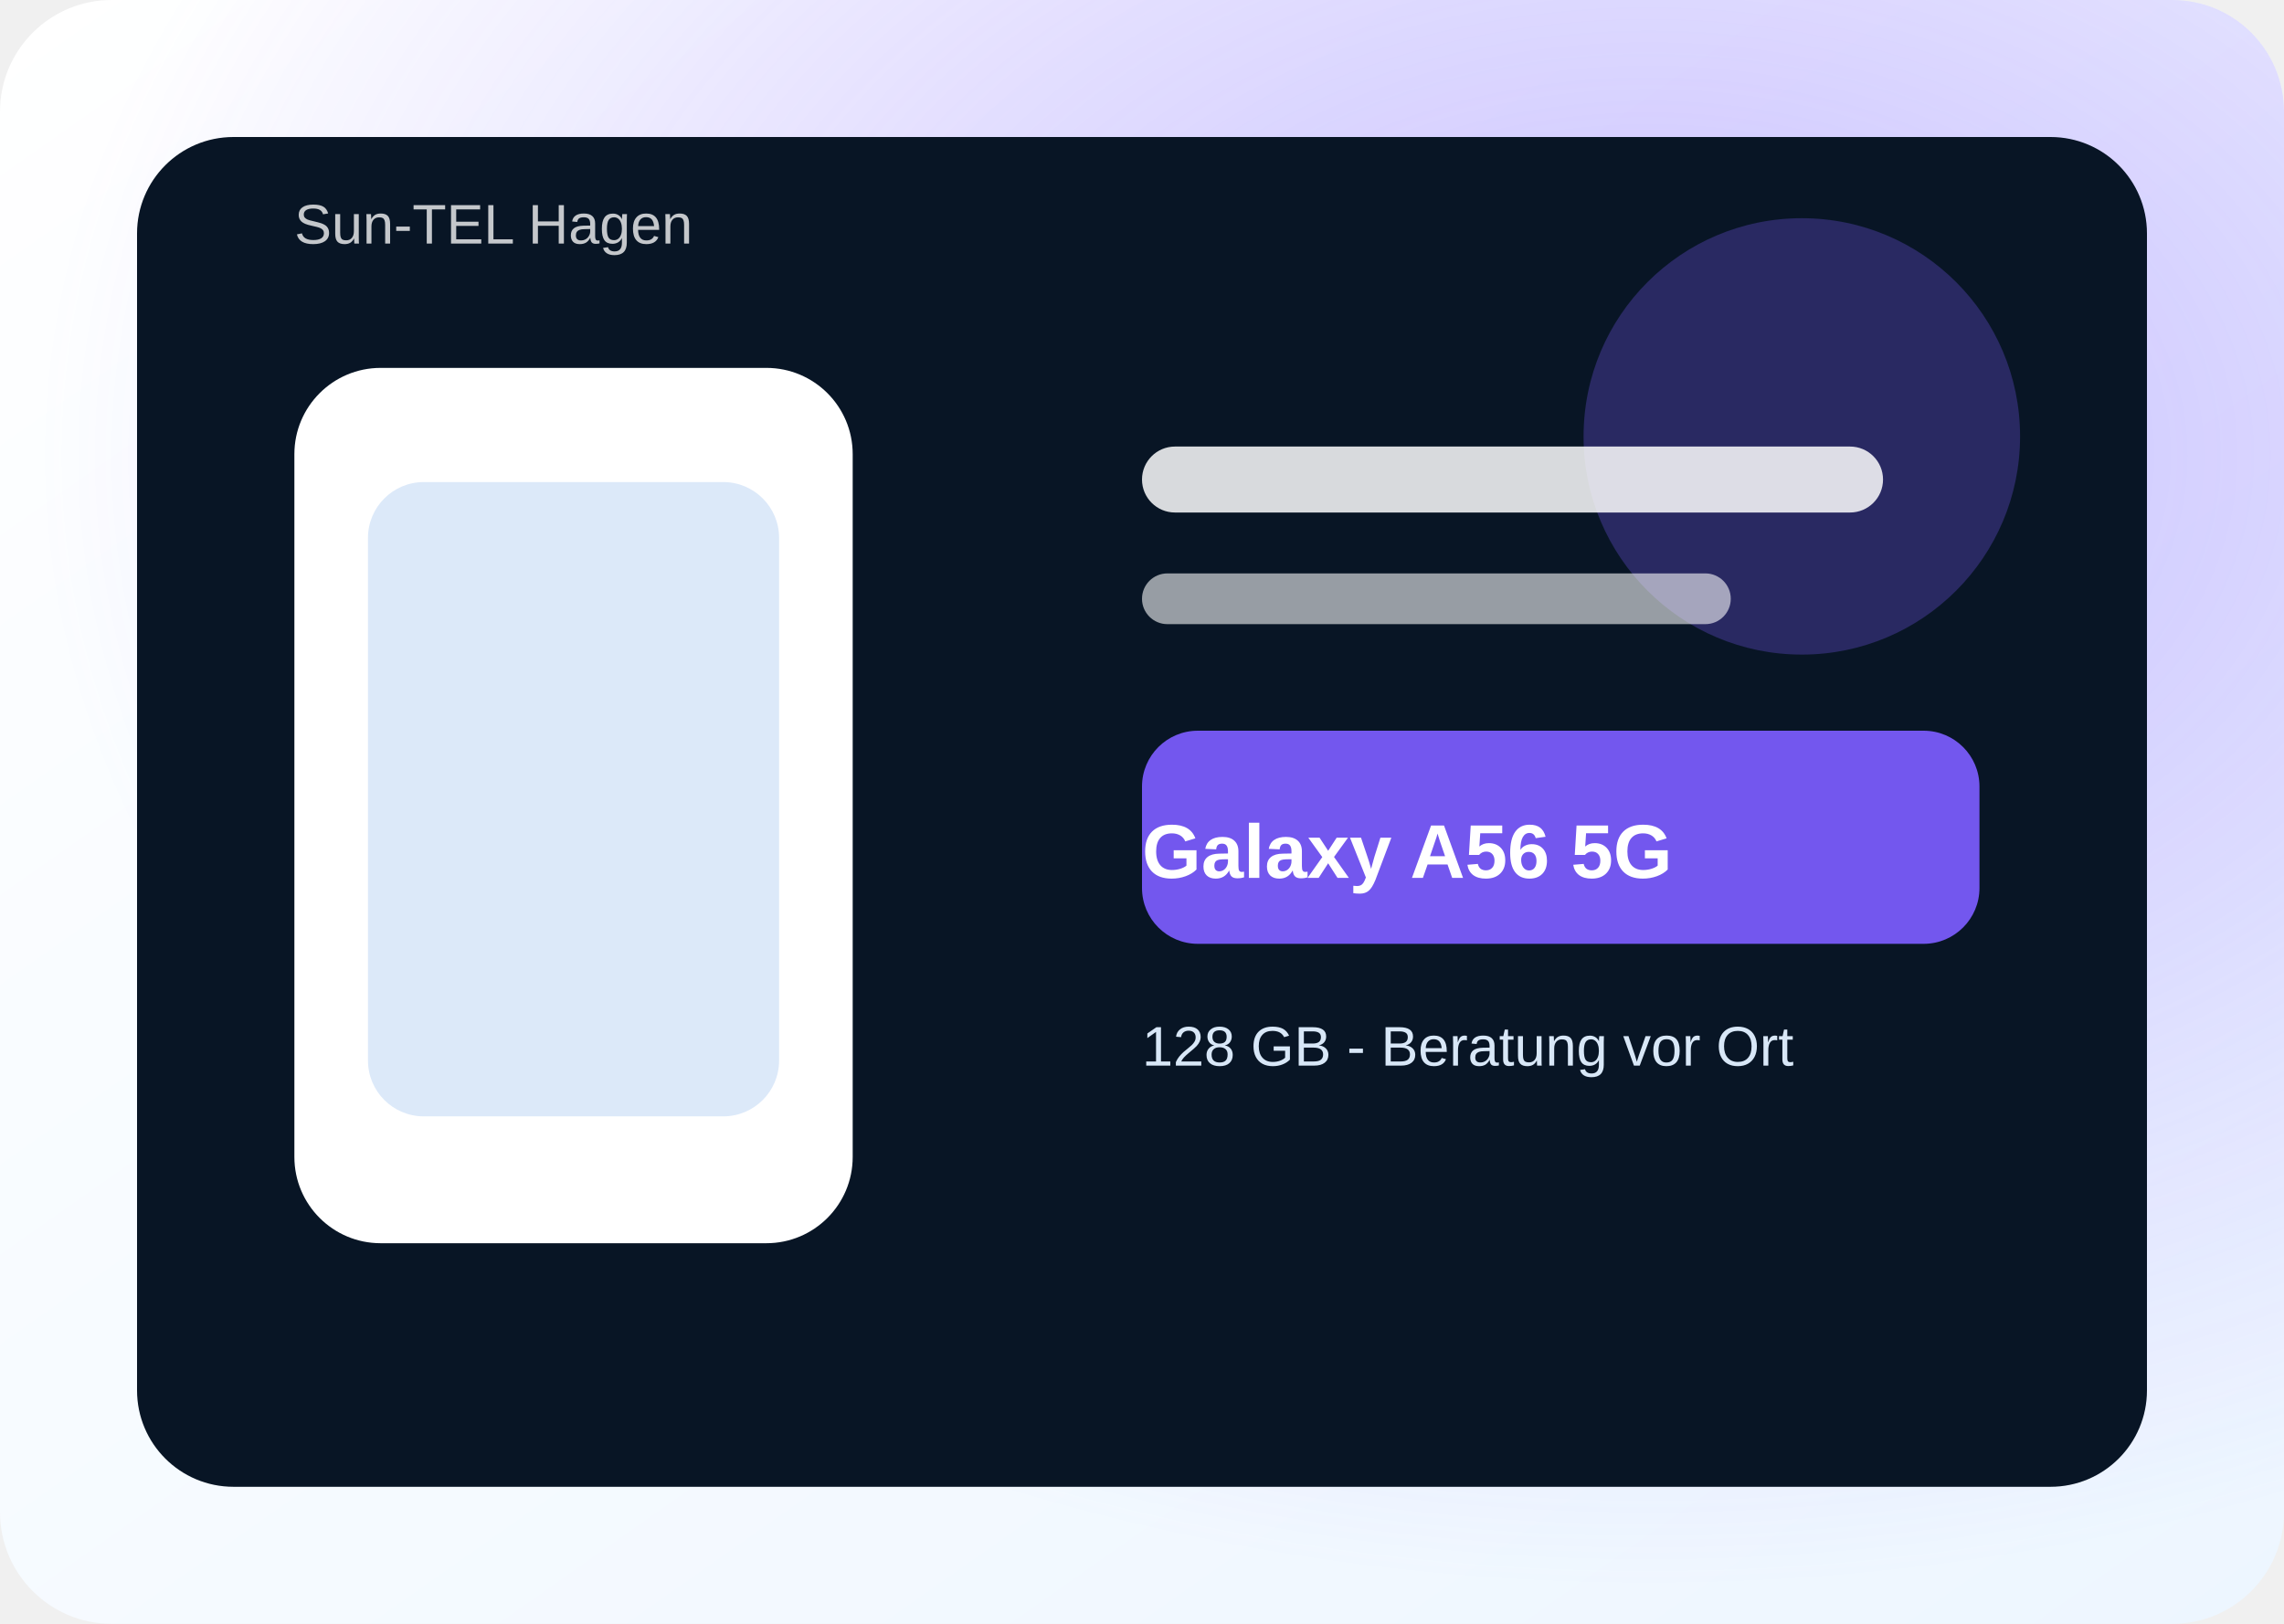
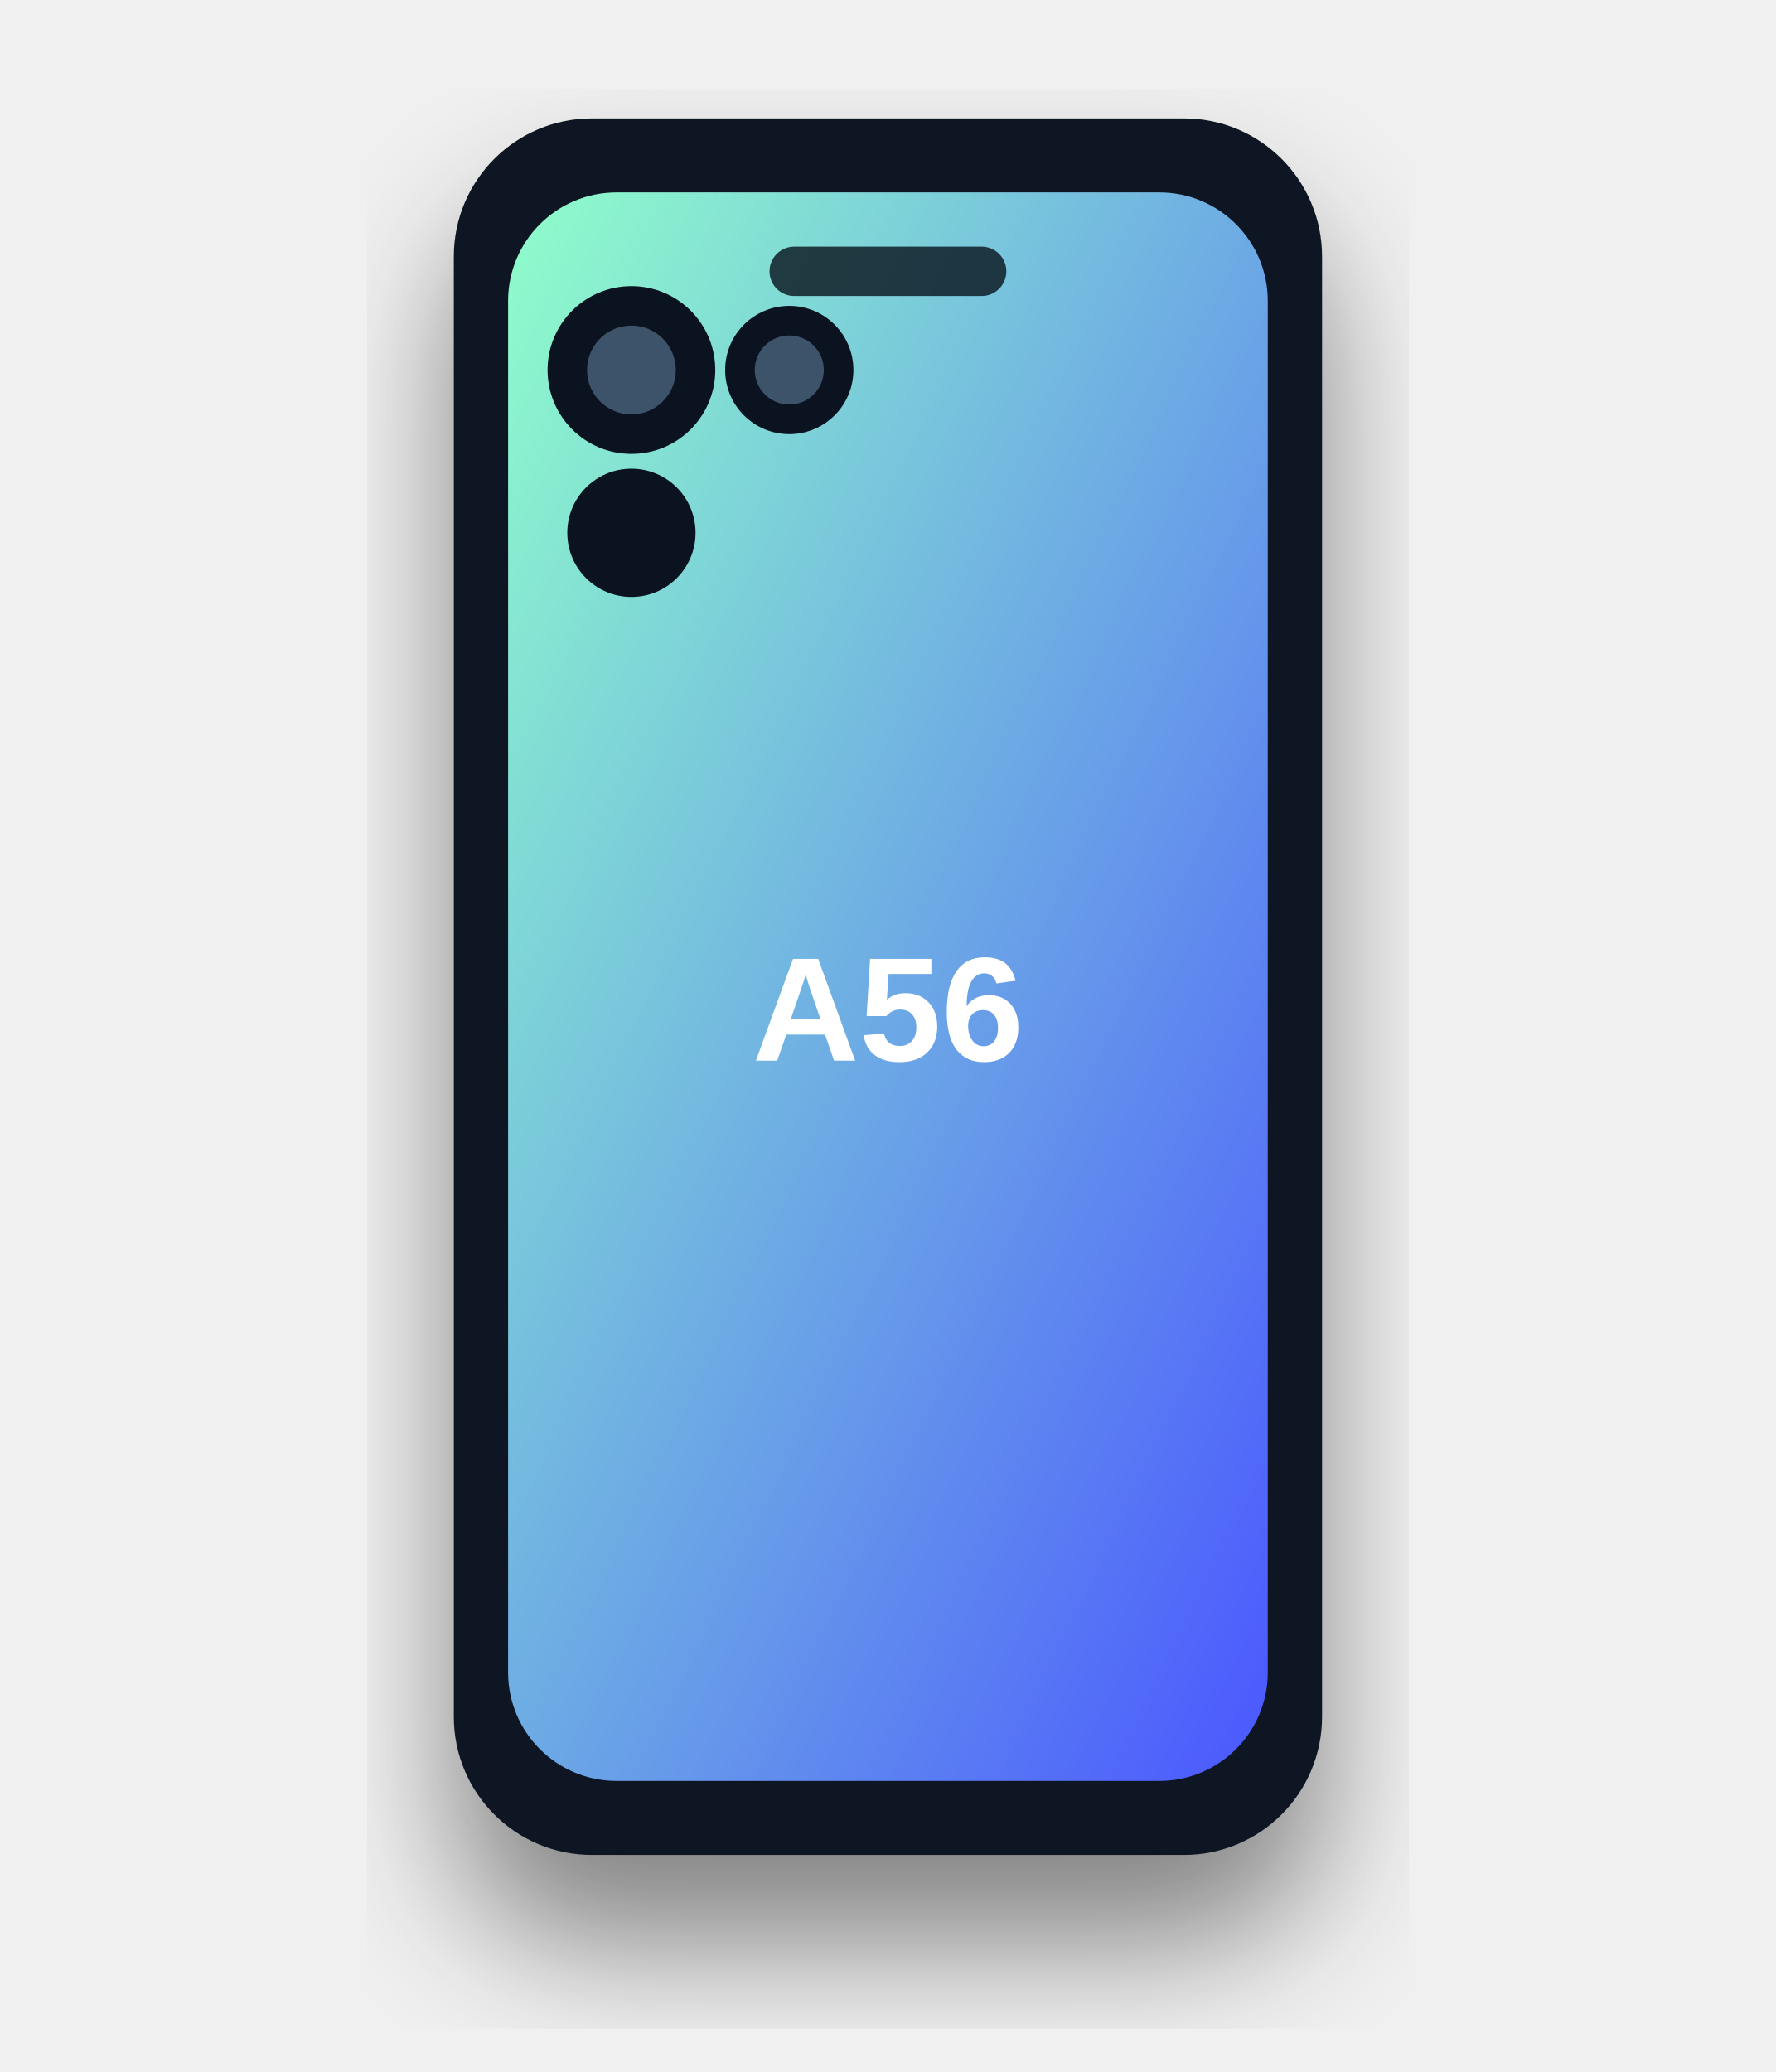
- <svg xmlns="http://www.w3.org/2000/svg" width="900" height="640" viewBox="0 0 900 640">
+ <svg xmlns="http://www.w3.org/2000/svg" width="360" height="420" viewBox="0 0 360 420">
  <defs>
-     <linearGradient id="bg" x1="0" y1="0" x2="1" y2="1">
-       <stop offset="0" stop-color="#ffffff" />
-       <stop offset="1" stop-color="#edf6ff" />
+     <linearGradient id="g" x1="0" x2="1" y1="0" y2="1">
+       <stop stop-color="#90ffca" />
+       <stop offset="1" stop-color="#4a56ff" />
    </linearGradient>
-     <radialGradient id="glow" cx="72%" cy="28%" r="70%">
-       <stop offset="0" stop-color="#7c5cff" stop-opacity=".38" />
-       <stop offset="1" stop-color="#7c5cff" stop-opacity="0" />
-     </radialGradient>
+     <filter id="s">
+       <feDropShadow dx="0" dy="18" stdDeviation="14" flood-color="#000" flood-opacity=".45" />
+     </filter>
  </defs>
-   <rect width="900" height="640" rx="44" fill="url(#bg)" />
-   <rect width="900" height="640" rx="44" fill="url(#glow)" />
-   <rect x="54" y="54" width="792" height="532" rx="38" fill="#081525" />
-   <circle cx="710" cy="172" r="86" fill="#7c5cff" opacity=".28" />
-   <rect x="116" y="145" width="220" height="345" rx="34" fill="#ffffff" />
-   <rect x="145" y="190" width="162" height="250" rx="22" fill="#dce9f9" />
-   <rect x="450" y="176" width="292" height="26" rx="13" fill="#ffffff" opacity=".84" />
-   <rect x="450" y="226" width="232" height="20" rx="10" fill="#ffffff" opacity=".58" />
-   <rect x="450" y="288" width="330" height="84" rx="22" fill="#7c5cff" opacity=".92" />
-   <text x="116" y="96" font-family="Arial, sans-serif" font-size="22" fill="#ffffff" opacity=".76">Sun-TEL Hagen</text>
-   <text x="450" y="346" font-family="Arial, sans-serif" font-size="30" font-weight="700" fill="#ffffff">Galaxy A56 5G</text>
-   <text x="450" y="420" font-family="Arial, sans-serif" font-size="22" fill="#d8e7f7">128 GB - Beratung vor Ort</text>
+   <rect x="92" y="24" width="176" height="352" rx="28" fill="#101820" filter="url(#s)" />
+   <rect x="103" y="39" width="154" height="322" rx="22" fill="url(#g)" />
+   <rect x="156" y="50" width="48" height="10" rx="5" fill="#08111c" opacity=".8" />
+   <circle cx="128" cy="75" r="17" fill="#0b1320" />
+   <circle cx="128" cy="75" r="9" fill="#3d536a" />
+   <circle cx="160" cy="75" r="13" fill="#0b1320" />
+   <circle cx="160" cy="75" r="7" fill="#3d536a" />
+   <circle cx="128" cy="108" r="13" fill="#0b1320" />
+   <text x="180" y="215" text-anchor="middle" font-family="Arial" font-size="30" font-weight="800" fill="white">A56</text>
</svg>
